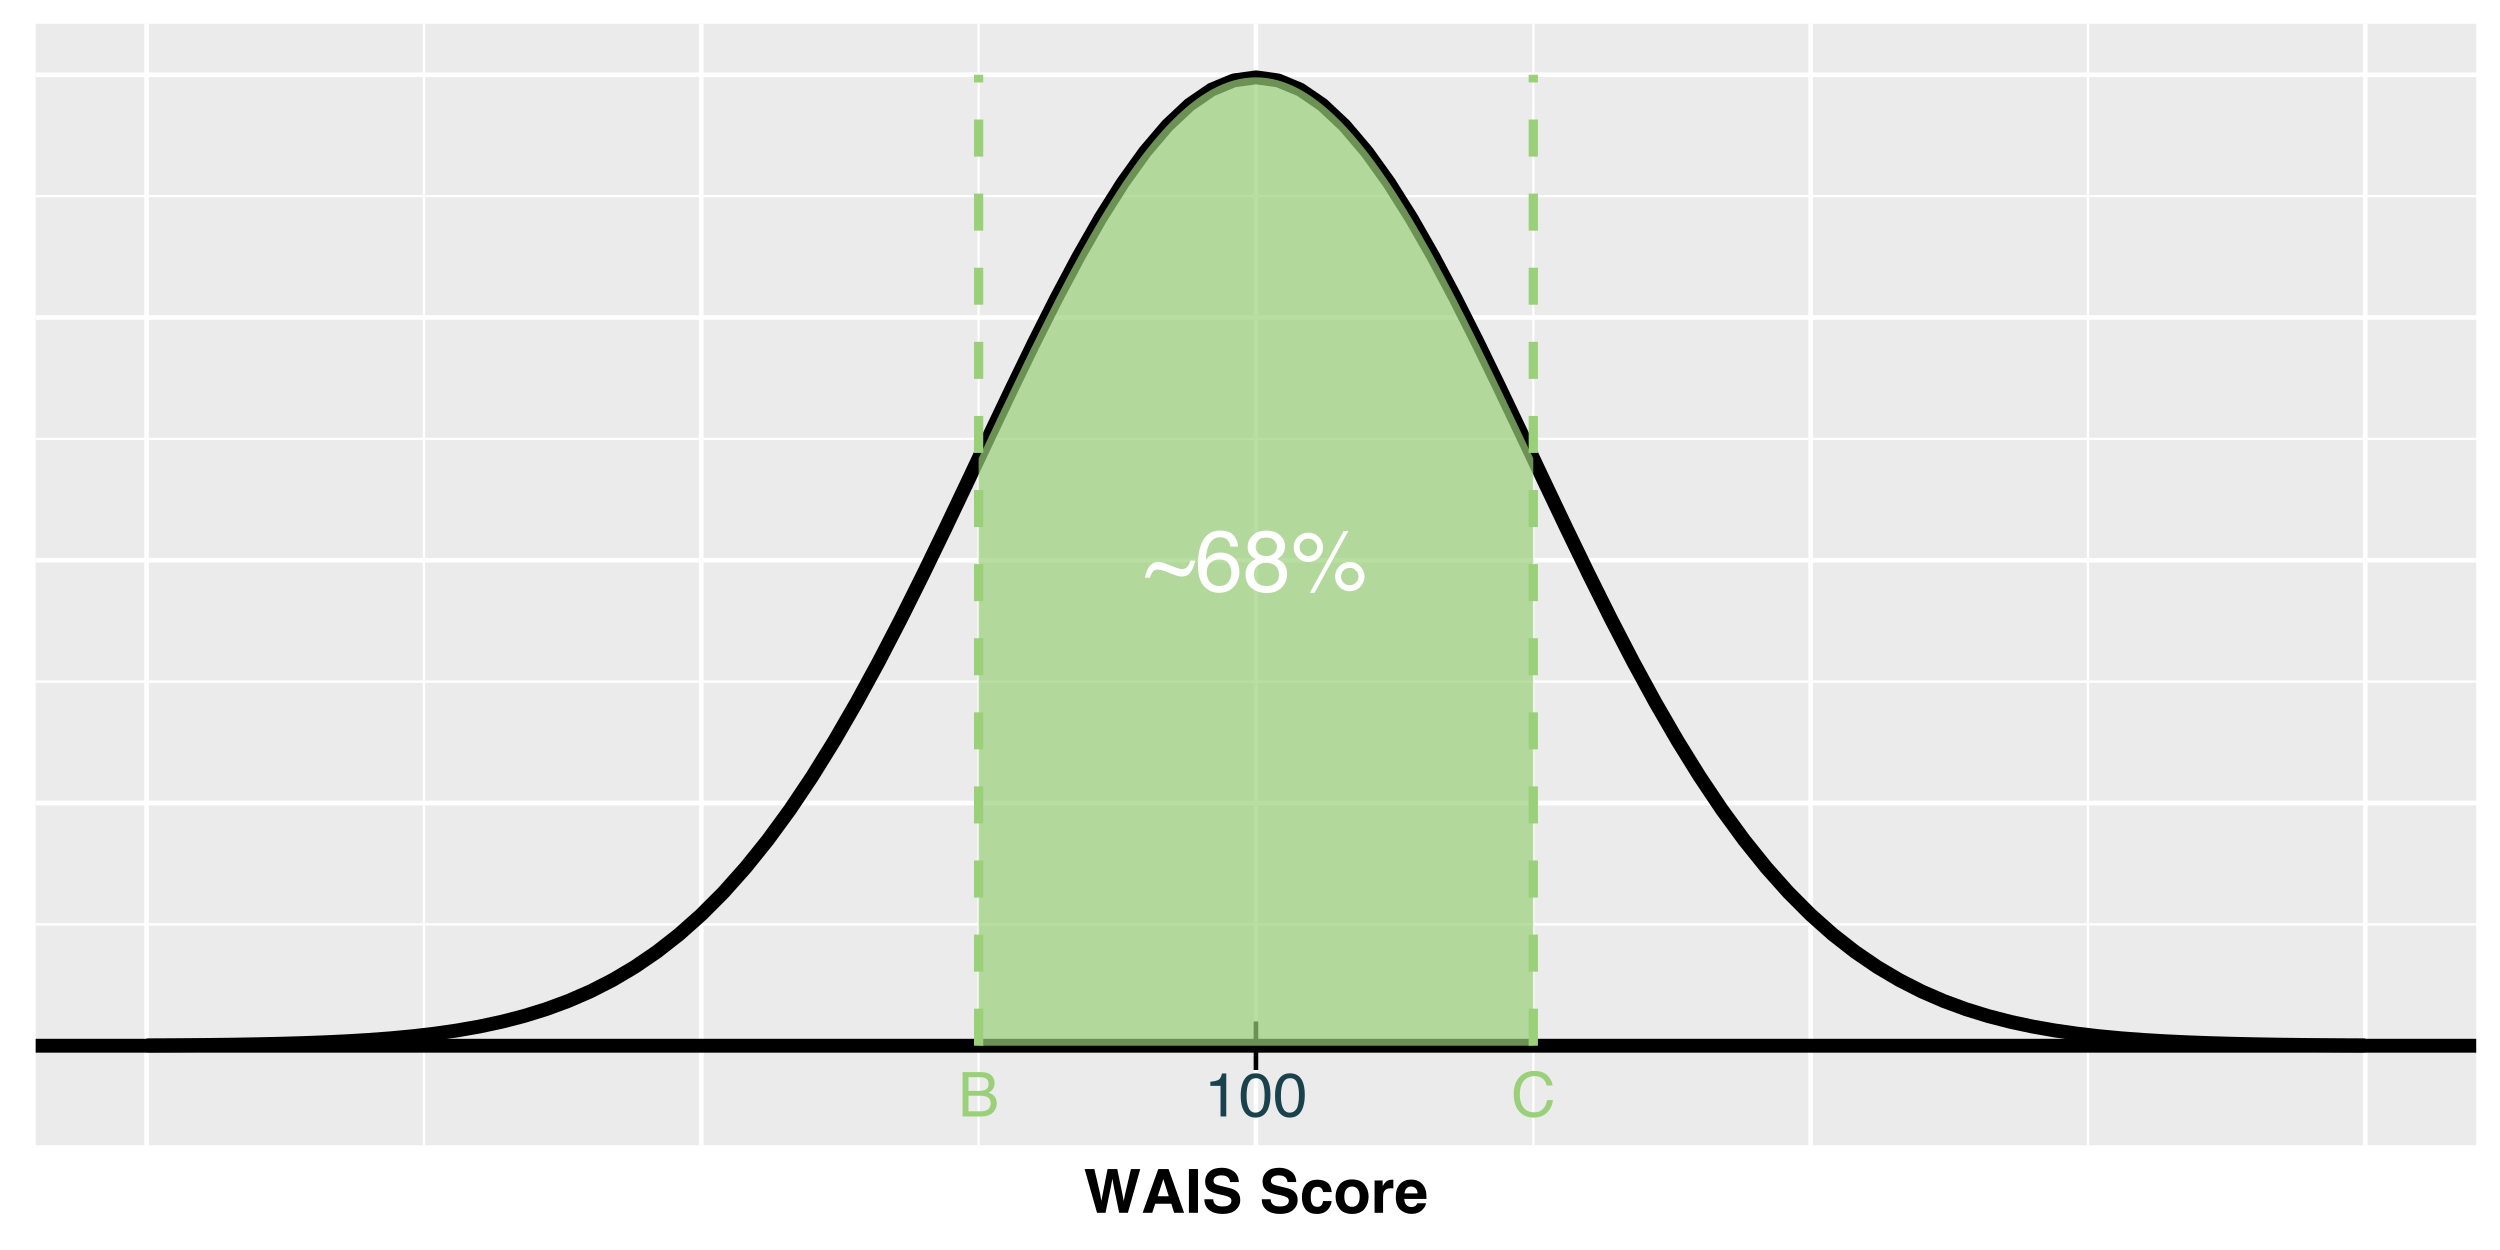
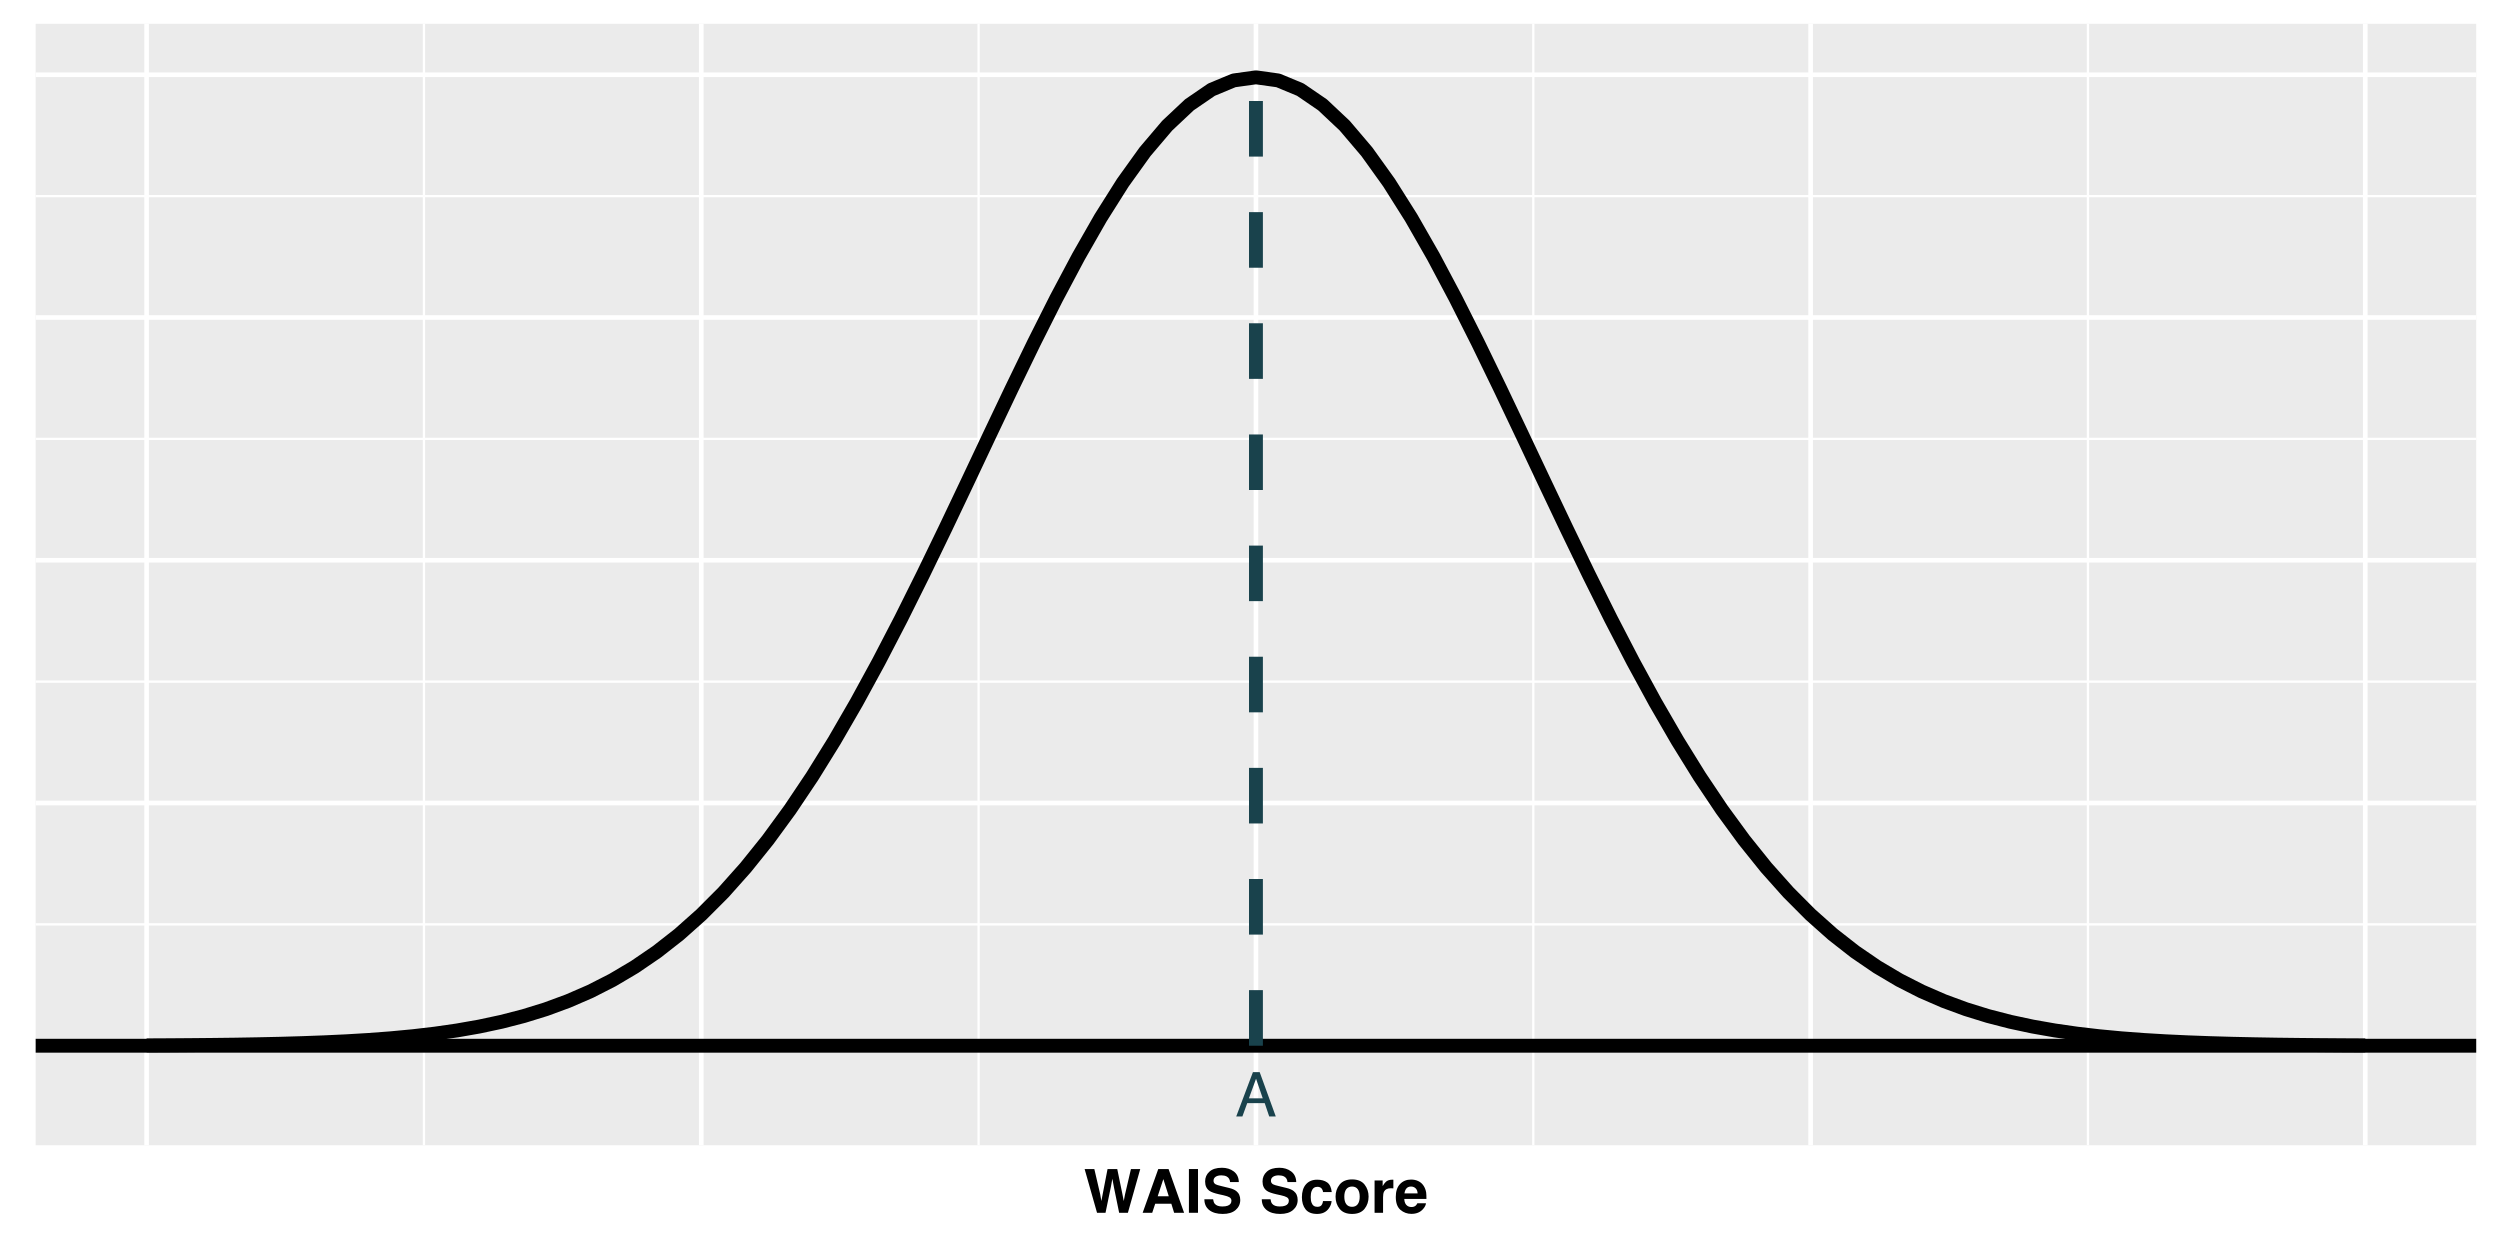
<svg xmlns="http://www.w3.org/2000/svg" xmlns:xlink="http://www.w3.org/1999/xlink" width="576pt" height="288pt" viewBox="0 0 576 288" version="1.1">
  <defs>
    <g>
      <symbol overflow="visible" id="glyph0-0">
        <path style="stroke:none;" d="M 0.453 0 L 0.453 -10.203 L 8.547 -10.203 L 8.547 0 Z M 7.281 -1.281 L 7.281 -8.922 L 1.734 -8.922 L 1.734 -1.281 Z M 7.281 -1.281 " />
      </symbol>
      <symbol overflow="visible" id="glyph0-1">
-         <path style="stroke:none;" d="M 1.359 -7.047 L 1.359 -8 C 2.266 -8.082 2.895 -8.227 3.25 -8.438 C 3.602 -8.645 3.867 -9.133 4.047 -9.906 L 5.031 -9.906 L 5.031 0 L 3.703 0 L 3.703 -7.047 Z M 1.359 -7.047 " />
-       </symbol>
-       <symbol overflow="visible" id="glyph0-2">
-         <path style="stroke:none;" d="M 3.844 -9.938 C 5.133 -9.938 6.066 -9.41 6.641 -8.359 C 7.078 -7.535 7.297 -6.41 7.297 -4.984 C 7.297 -3.629 7.098 -2.508 6.703 -1.625 C 6.117 -0.363 5.164 0.266 3.844 0.266 C 2.645 0.266 1.754 -0.25 1.172 -1.281 C 0.68 -2.145 0.438 -3.305 0.438 -4.766 C 0.438 -5.898 0.582 -6.867 0.875 -7.672 C 1.426 -9.18 2.414 -9.938 3.844 -9.938 Z M 3.828 -0.875 C 4.473 -0.875 4.988 -1.16 5.375 -1.734 C 5.758 -2.305 5.953 -3.375 5.953 -4.938 C 5.953 -6.062 5.812 -6.988 5.531 -7.719 C 5.258 -8.445 4.723 -8.812 3.922 -8.812 C 3.18 -8.812 2.641 -8.461 2.297 -7.766 C 1.961 -7.078 1.797 -6.062 1.797 -4.719 C 1.797 -3.707 1.906 -2.895 2.125 -2.281 C 2.457 -1.344 3.023 -0.875 3.828 -0.875 Z M 3.828 -0.875 " />
-       </symbol>
-       <symbol overflow="visible" id="glyph0-3">
-         <path style="stroke:none;" d="M 5.375 -10.484 C 6.664 -10.484 7.664 -10.141 8.375 -9.453 C 9.094 -8.773 9.492 -8.004 9.578 -7.141 L 8.234 -7.141 C 8.078 -7.797 7.77 -8.316 7.312 -8.703 C 6.852 -9.086 6.211 -9.281 5.391 -9.281 C 4.391 -9.281 3.578 -8.926 2.953 -8.219 C 2.336 -7.508 2.031 -6.426 2.031 -4.969 C 2.031 -3.781 2.305 -2.812 2.859 -2.062 C 3.422 -1.32 4.254 -0.953 5.359 -0.953 C 6.379 -0.953 7.156 -1.344 7.688 -2.125 C 7.969 -2.539 8.18 -3.082 8.328 -3.75 L 9.672 -3.75 C 9.547 -2.676 9.148 -1.773 8.484 -1.047 C 7.672 -0.172 6.578 0.266 5.203 0.266 C 4.016 0.266 3.02 -0.094 2.219 -0.812 C 1.156 -1.758 0.625 -3.223 0.625 -5.203 C 0.625 -6.711 1.02 -7.945 1.812 -8.906 C 2.676 -9.957 3.863 -10.484 5.375 -10.484 Z M 5.109 -10.484 Z M 5.109 -10.484 " />
-       </symbol>
-       <symbol overflow="visible" id="glyph0-4">
-         <path style="stroke:none;" d="M 4.922 -5.891 C 5.504 -5.891 5.957 -5.969 6.281 -6.125 C 6.789 -6.383 7.047 -6.844 7.047 -7.5 C 7.047 -8.164 6.773 -8.617 6.234 -8.859 C 5.922 -8.984 5.461 -9.047 4.859 -9.047 L 2.406 -9.047 L 2.406 -5.891 Z M 5.375 -1.188 C 6.227 -1.188 6.832 -1.43 7.188 -1.922 C 7.414 -2.223 7.531 -2.598 7.531 -3.047 C 7.531 -3.785 7.203 -4.285 6.547 -4.547 C 6.191 -4.691 5.723 -4.766 5.141 -4.766 L 2.406 -4.766 L 2.406 -1.188 Z M 1.047 -10.203 L 5.422 -10.203 C 6.617 -10.203 7.473 -9.844 7.984 -9.125 C 8.273 -8.707 8.422 -8.223 8.422 -7.672 C 8.422 -7.023 8.238 -6.5 7.875 -6.094 C 7.688 -5.875 7.41 -5.672 7.047 -5.484 C 7.578 -5.285 7.973 -5.062 8.234 -4.812 C 8.691 -4.375 8.922 -3.766 8.922 -2.984 C 8.922 -2.328 8.711 -1.727 8.297 -1.188 C 7.68 -0.395 6.703 0 5.359 0 L 1.047 0 Z M 1.047 -10.203 " />
+         <path style="stroke:none;" d="M 6.312 -4.172 L 4.766 -8.688 L 3.125 -4.172 Z M 4.047 -10.203 L 5.609 -10.203 L 9.312 0 L 7.797 0 L 6.766 -3.062 L 2.734 -3.062 L 1.625 0 L 0.203 0 Z M 4.047 -10.203 " />
      </symbol>
      <symbol overflow="visible" id="glyph1-0">
-         <path style="stroke:none;" d="M 0.641 0 L 0.641 -14.297 L 11.984 -14.297 L 11.984 0 Z M 10.188 -1.797 L 10.188 -12.5 L 2.438 -12.5 L 2.438 -1.797 Z M 10.188 -1.797 " />
+         <path style="stroke:none;" d="M 1.047 -10.078 L 9.172 -10.078 L 9.172 0 L 1.047 0 Z M 7.906 -1.266 L 7.906 -8.812 L 2.312 -8.812 L 2.312 -1.266 Z M 7.906 -1.266 " />
      </symbol>
      <symbol overflow="visible" id="glyph1-1">
-         <path style="stroke:none;" d="M 3.203 -6.734 C 3.391 -6.734 3.586 -6.719 3.797 -6.688 C 4.16 -6.633 4.516 -6.539 4.859 -6.406 L 7.016 -5.547 C 7.348 -5.422 7.625 -5.328 7.844 -5.266 C 8.188 -5.16 8.488 -5.109 8.75 -5.109 C 9.219 -5.109 9.617 -5.297 9.953 -5.672 C 10.285 -6.047 10.508 -6.504 10.625 -7.047 L 11.75 -7.047 C 11.582 -6.129 11.258 -5.289 10.781 -4.531 C 10.312 -3.77 9.594 -3.391 8.625 -3.391 C 8.332 -3.391 7.988 -3.445 7.594 -3.562 C 7.352 -3.633 7.004 -3.758 6.547 -3.938 L 4.562 -4.703 C 4.312 -4.797 4.055 -4.867 3.797 -4.922 C 3.535 -4.973 3.32 -5 3.156 -5 C 2.602 -5 2.176 -4.789 1.875 -4.375 C 1.688 -4.125 1.5 -3.703 1.312 -3.109 L 0.172 -3.109 C 0.285 -3.648 0.406 -4.109 0.531 -4.484 C 0.664 -4.867 0.895 -5.301 1.219 -5.781 C 1.488 -6.102 1.781 -6.344 2.094 -6.5 C 2.406 -6.656 2.773 -6.734 3.203 -6.734 Z M 3.203 -6.734 " />
+         <path style="stroke:none;" d="M 10.875 -10.078 L 13.016 -10.078 L 10.172 0 L 8.156 0 L 6.953 -5.891 L 6.594 -7.844 L 6.234 -5.891 L 5.016 0 L 3.062 0 L 0.203 -10.078 L 2.438 -10.078 L 3.781 -4.312 L 4.062 -2.703 L 4.359 -4.266 L 5.484 -10.078 L 7.719 -10.078 L 8.906 -4.312 L 9.219 -2.703 L 9.516 -4.25 Z M 10.875 -10.078 " />
      </symbol>
      <symbol overflow="visible" id="glyph1-2">
-         <path style="stroke:none;" d="M 5.828 -13.984 C 7.379 -13.984 8.461 -13.578 9.078 -12.766 C 9.691 -11.961 10 -11.133 10 -10.281 L 8.266 -10.281 C 8.16 -10.832 7.992 -11.266 7.766 -11.578 C 7.348 -12.16 6.711 -12.453 5.859 -12.453 C 4.879 -12.453 4.098 -12 3.516 -11.094 C 2.941 -10.188 2.625 -8.891 2.562 -7.203 C 2.957 -7.797 3.461 -8.238 4.078 -8.531 C 4.629 -8.789 5.25 -8.922 5.938 -8.922 C 7.102 -8.922 8.117 -8.547 8.984 -7.797 C 9.859 -7.055 10.297 -5.945 10.297 -4.469 C 10.297 -3.195 9.883 -2.07 9.062 -1.094 C 8.238 -0.125 7.066 0.359 5.547 0.359 C 4.242 0.359 3.117 -0.133 2.172 -1.125 C 1.223 -2.113 0.75 -3.781 0.75 -6.125 C 0.75 -7.852 0.957 -9.32 1.375 -10.531 C 2.188 -12.832 3.672 -13.984 5.828 -13.984 Z M 5.703 -1.203 C 6.617 -1.203 7.305 -1.508 7.766 -2.125 C 8.223 -2.738 8.453 -3.469 8.453 -4.312 C 8.453 -5.031 8.25 -5.711 7.844 -6.359 C 7.438 -7.004 6.691 -7.328 5.609 -7.328 C 4.859 -7.328 4.195 -7.078 3.625 -6.578 C 3.062 -6.078 2.781 -5.32 2.781 -4.312 C 2.781 -3.438 3.035 -2.695 3.547 -2.094 C 4.066 -1.5 4.785 -1.203 5.703 -1.203 Z M 5.703 -1.203 " />
+         <path style="stroke:none;" d="M 6.969 -2.078 L 3.25 -2.078 L 2.562 0 L 0.359 0 L 3.953 -10.078 L 6.328 -10.078 L 9.906 0 L 7.609 0 Z M 6.375 -3.812 L 5.125 -7.766 L 3.828 -3.812 Z M 6.375 -3.812 " />
      </symbol>
      <symbol overflow="visible" id="glyph1-3">
-         <path style="stroke:none;" d="M 5.422 -8.094 C 6.191 -8.094 6.789 -8.305 7.219 -8.734 C 7.656 -9.172 7.875 -9.688 7.875 -10.281 C 7.875 -10.801 7.664 -11.273 7.25 -11.703 C 6.844 -12.141 6.211 -12.359 5.359 -12.359 C 4.516 -12.359 3.906 -12.141 3.531 -11.703 C 3.156 -11.273 2.969 -10.77 2.969 -10.188 C 2.969 -9.531 3.207 -9.016 3.688 -8.641 C 4.176 -8.273 4.754 -8.094 5.422 -8.094 Z M 5.531 -1.203 C 6.332 -1.203 7 -1.422 7.531 -1.859 C 8.07 -2.297 8.344 -2.945 8.344 -3.812 C 8.344 -4.719 8.066 -5.398 7.516 -5.859 C 6.961 -6.328 6.258 -6.562 5.406 -6.562 C 4.562 -6.562 3.875 -6.32 3.344 -5.844 C 2.82 -5.375 2.562 -4.719 2.562 -3.875 C 2.562 -3.145 2.801 -2.516 3.281 -1.984 C 3.758 -1.461 4.508 -1.203 5.531 -1.203 Z M 3.031 -7.422 C 2.551 -7.629 2.172 -7.875 1.891 -8.156 C 1.379 -8.676 1.125 -9.348 1.125 -10.172 C 1.125 -11.211 1.5 -12.102 2.25 -12.844 C 3.008 -13.594 4.078 -13.969 5.453 -13.969 C 6.797 -13.969 7.844 -13.613 8.594 -12.906 C 9.352 -12.207 9.734 -11.391 9.734 -10.453 C 9.734 -9.578 9.516 -8.875 9.078 -8.344 C 8.828 -8.031 8.441 -7.727 7.922 -7.438 C 8.504 -7.176 8.961 -6.875 9.297 -6.531 C 9.91 -5.875 10.219 -5.031 10.219 -4 C 10.219 -2.77 9.805 -1.727 8.984 -0.875 C 8.16 -0.02 6.992 0.406 5.484 0.406 C 4.129 0.406 2.984 0.035 2.047 -0.703 C 1.109 -1.441 0.641 -2.508 0.641 -3.906 C 0.641 -4.727 0.836 -5.441 1.234 -6.047 C 1.641 -6.648 2.238 -7.109 3.031 -7.422 Z M 3.031 -7.422 " />
+         <path style="stroke:none;" d="M 0.906 -10.078 L 3 -10.078 L 3 0 L 0.906 0 Z M 0.906 -10.078 " />
      </symbol>
      <symbol overflow="visible" id="glyph1-4">
-         <path style="stroke:none;" d="M 13.578 -6.766 C 14.516 -6.766 15.312 -6.43 15.969 -5.766 C 16.633 -5.109 16.969 -4.316 16.969 -3.391 C 16.969 -2.453 16.633 -1.648 15.969 -0.984 C 15.312 -0.328 14.516 0 13.578 0 C 12.641 0 11.836 -0.328 11.172 -0.984 C 10.516 -1.648 10.188 -2.453 10.188 -3.391 C 10.188 -4.316 10.516 -5.109 11.172 -5.766 C 11.836 -6.43 12.641 -6.766 13.578 -6.766 Z M 12.172 -13.875 L 13.25 -13.875 L 5.453 0.375 L 4.375 0.375 Z M 4.031 -8.109 C 4.582 -8.109 5.055 -8.305 5.453 -8.703 C 5.848 -9.098 6.047 -9.566 6.047 -10.109 C 6.047 -10.66 5.848 -11.133 5.453 -11.531 C 5.055 -11.926 4.582 -12.125 4.031 -12.125 C 3.477 -12.125 3.004 -11.926 2.609 -11.531 C 2.211 -11.145 2.016 -10.672 2.016 -10.109 C 2.016 -9.566 2.211 -9.098 2.609 -8.703 C 3.004 -8.305 3.477 -8.109 4.031 -8.109 Z M 4.031 -13.516 C 4.969 -13.516 5.766 -13.18 6.422 -12.516 C 7.086 -11.848 7.422 -11.047 7.422 -10.109 C 7.422 -9.18 7.086 -8.383 6.422 -7.719 C 5.766 -7.062 4.969 -6.734 4.031 -6.734 C 3.094 -6.734 2.289 -7.062 1.625 -7.719 C 0.969 -8.383 0.641 -9.18 0.641 -10.109 C 0.641 -11.047 0.969 -11.848 1.625 -12.516 C 2.289 -13.18 3.094 -13.516 4.031 -13.516 Z M 13.578 -1.375 C 14.129 -1.375 14.598 -1.57 14.984 -1.969 C 15.379 -2.363 15.578 -2.836 15.578 -3.391 C 15.578 -3.941 15.379 -4.41 14.984 -4.797 C 14.598 -5.191 14.129 -5.391 13.578 -5.391 C 13.023 -5.391 12.551 -5.191 12.156 -4.797 C 11.758 -4.41 11.562 -3.941 11.562 -3.391 C 11.562 -2.836 11.758 -2.363 12.156 -1.969 C 12.551 -1.57 13.023 -1.375 13.578 -1.375 Z M 13.578 -1.375 " />
-       </symbol>
-       <symbol overflow="visible" id="glyph2-0">
-         <path style="stroke:none;" d="M 1.047 -10.078 L 9.172 -10.078 L 9.172 0 L 1.047 0 Z M 7.906 -1.266 L 7.906 -8.812 L 2.312 -8.812 L 2.312 -1.266 Z M 7.906 -1.266 " />
-       </symbol>
-       <symbol overflow="visible" id="glyph2-1">
-         <path style="stroke:none;" d="M 10.875 -10.078 L 13.016 -10.078 L 10.172 0 L 8.156 0 L 6.953 -5.891 L 6.594 -7.844 L 6.234 -5.891 L 5.016 0 L 3.062 0 L 0.203 -10.078 L 2.438 -10.078 L 3.781 -4.312 L 4.062 -2.703 L 4.359 -4.266 L 5.484 -10.078 L 7.719 -10.078 L 8.906 -4.312 L 9.219 -2.703 L 9.516 -4.25 Z M 10.875 -10.078 " />
-       </symbol>
-       <symbol overflow="visible" id="glyph2-2">
-         <path style="stroke:none;" d="M 6.969 -2.078 L 3.25 -2.078 L 2.562 0 L 0.359 0 L 3.953 -10.078 L 6.328 -10.078 L 9.906 0 L 7.609 0 Z M 6.375 -3.812 L 5.125 -7.766 L 3.828 -3.812 Z M 6.375 -3.812 " />
-       </symbol>
-       <symbol overflow="visible" id="glyph2-3">
-         <path style="stroke:none;" d="M 0.906 -10.078 L 3 -10.078 L 3 0 L 0.906 0 Z M 0.906 -10.078 " />
-       </symbol>
-       <symbol overflow="visible" id="glyph2-4">
        <path style="stroke:none;" d="M 4.719 -1.453 C 5.219 -1.453 5.625 -1.508 5.938 -1.625 C 6.52 -1.832 6.812 -2.223 6.812 -2.797 C 6.812 -3.117 6.664 -3.375 6.375 -3.562 C 6.082 -3.738 5.625 -3.895 5 -4.031 L 3.938 -4.266 C 2.883 -4.504 2.16 -4.766 1.766 -5.047 C 1.086 -5.516 0.75 -6.238 0.75 -7.219 C 0.75 -8.125 1.078 -8.875 1.734 -9.469 C 2.391 -10.07 3.352 -10.375 4.625 -10.375 C 5.688 -10.375 6.594 -10.094 7.344 -9.531 C 8.094 -8.969 8.484 -8.148 8.516 -7.078 L 6.5 -7.078 C 6.457 -7.68 6.191 -8.113 5.703 -8.375 C 5.367 -8.539 4.961 -8.625 4.484 -8.625 C 3.941 -8.625 3.504 -8.516 3.172 -8.297 C 2.848 -8.078 2.688 -7.77 2.688 -7.375 C 2.688 -7.02 2.848 -6.75 3.172 -6.562 C 3.379 -6.445 3.816 -6.312 4.484 -6.156 L 6.219 -5.734 C 6.977 -5.555 7.551 -5.312 7.938 -5 C 8.539 -4.531 8.844 -3.848 8.844 -2.953 C 8.844 -2.023 8.488 -1.254 7.781 -0.641 C 7.082 -0.035 6.094 0.266 4.812 0.266 C 3.5 0.266 2.461 -0.031 1.703 -0.625 C 0.953 -1.227 0.578 -2.055 0.578 -3.109 L 2.594 -3.109 C 2.656 -2.648 2.781 -2.305 2.969 -2.078 C 3.312 -1.66 3.895 -1.453 4.719 -1.453 Z M 4.719 -1.453 " />
      </symbol>
-       <symbol overflow="visible" id="glyph2-5">
+       <symbol overflow="visible" id="glyph1-5">
        <path style="stroke:none;" d="" />
      </symbol>
-       <symbol overflow="visible" id="glyph2-6">
+       <symbol overflow="visible" id="glyph1-6">
        <path style="stroke:none;" d="M 7.359 -4.781 L 5.359 -4.781 C 5.328 -5.062 5.234 -5.312 5.078 -5.531 C 4.859 -5.832 4.52 -5.984 4.062 -5.984 C 3.406 -5.984 2.957 -5.656 2.719 -5 C 2.582 -4.656 2.516 -4.195 2.516 -3.625 C 2.516 -3.07 2.582 -2.629 2.719 -2.297 C 2.945 -1.68 3.383 -1.375 4.031 -1.375 C 4.477 -1.375 4.797 -1.492 4.984 -1.734 C 5.18 -1.984 5.301 -2.305 5.344 -2.703 L 7.328 -2.703 C 7.285 -2.109 7.07 -1.547 6.688 -1.016 C 6.082 -0.16 5.18 0.266 3.984 0.266 C 2.785 0.266 1.898 -0.086 1.328 -0.797 C 0.766 -1.516 0.484 -2.441 0.484 -3.578 C 0.484 -4.859 0.797 -5.852 1.422 -6.562 C 2.047 -7.27 2.906 -7.625 4 -7.625 C 4.938 -7.625 5.703 -7.414 6.297 -7 C 6.891 -6.582 7.242 -5.844 7.359 -4.781 Z M 7.359 -4.781 " />
      </symbol>
-       <symbol overflow="visible" id="glyph2-7">
+       <symbol overflow="visible" id="glyph1-7">
        <path style="stroke:none;" d="M 7.125 -6.516 C 7.75 -5.723 8.062 -4.789 8.062 -3.719 C 8.062 -2.625 7.75 -1.688 7.125 -0.906 C 6.5 -0.125 5.547 0.266 4.266 0.266 C 2.984 0.266 2.023 -0.125 1.391 -0.906 C 0.766 -1.688 0.453 -2.625 0.453 -3.719 C 0.453 -4.789 0.766 -5.719 1.391 -6.5 C 2.023 -7.289 2.984 -7.688 4.266 -7.688 C 5.547 -7.688 6.5 -7.297 7.125 -6.516 Z M 4.25 -6.047 C 3.676 -6.047 3.234 -5.844 2.922 -5.438 C 2.617 -5.031 2.469 -4.457 2.469 -3.719 C 2.469 -2.969 2.617 -2.391 2.922 -1.984 C 3.234 -1.578 3.676 -1.375 4.25 -1.375 C 4.82 -1.375 5.258 -1.578 5.562 -1.984 C 5.863 -2.391 6.016 -2.969 6.016 -3.719 C 6.016 -4.457 5.863 -5.031 5.562 -5.438 C 5.258 -5.844 4.82 -6.047 4.25 -6.047 Z M 4.25 -6.047 " />
      </symbol>
-       <symbol overflow="visible" id="glyph2-8">
+       <symbol overflow="visible" id="glyph1-8">
        <path style="stroke:none;" d="M 4.656 -5.656 C 3.875 -5.656 3.348 -5.398 3.078 -4.891 C 2.922 -4.598 2.844 -4.156 2.844 -3.562 L 2.844 0 L 0.891 0 L 0.891 -7.453 L 2.75 -7.453 L 2.75 -6.156 C 3.051 -6.645 3.312 -6.984 3.531 -7.172 C 3.895 -7.473 4.367 -7.625 4.953 -7.625 C 4.992 -7.625 5.023 -7.625 5.047 -7.625 C 5.078 -7.625 5.133 -7.617 5.219 -7.609 L 5.219 -5.625 C 5.094 -5.633 4.984 -5.641 4.891 -5.641 C 4.797 -5.648 4.719 -5.656 4.656 -5.656 Z M 4.656 -5.656 " />
      </symbol>
-       <symbol overflow="visible" id="glyph2-9">
+       <symbol overflow="visible" id="glyph1-9">
        <path style="stroke:none;" d="M 7.281 -2.188 C 7.238 -1.75 7.008 -1.301 6.594 -0.844 C 5.957 -0.113 5.066 0.25 3.922 0.25 C 2.973 0.25 2.133 -0.055 1.406 -0.672 C 0.688 -1.285 0.328 -2.281 0.328 -3.656 C 0.328 -4.938 0.648 -5.922 1.297 -6.609 C 1.953 -7.305 2.801 -7.656 3.844 -7.656 C 4.469 -7.656 5.023 -7.535 5.516 -7.297 C 6.016 -7.066 6.426 -6.703 6.75 -6.203 C 7.039 -5.754 7.234 -5.238 7.328 -4.656 C 7.367 -4.32 7.391 -3.832 7.391 -3.188 L 2.281 -3.188 C 2.312 -2.438 2.547 -1.91 2.984 -1.609 C 3.254 -1.422 3.578 -1.328 3.953 -1.328 C 4.359 -1.328 4.688 -1.441 4.938 -1.672 C 5.07 -1.797 5.191 -1.969 5.297 -2.188 Z M 5.359 -4.469 C 5.328 -4.988 5.172 -5.379 4.891 -5.641 C 4.609 -5.91 4.258 -6.047 3.844 -6.047 C 3.395 -6.047 3.047 -5.906 2.797 -5.625 C 2.547 -5.344 2.391 -4.957 2.328 -4.469 Z M 5.359 -4.469 " />
      </symbol>
    </g>
    <clipPath id="clip1">
      <path d="M 8.219 5.48 L 570.52 5.48 L 570.52 263.871 L 8.219 263.871 Z M 8.219 5.48 " />
    </clipPath>
    <clipPath id="clip2">
      <path d="M 8.219 212 L 570.52 212 L 570.52 214 L 8.219 214 Z M 8.219 212 " />
    </clipPath>
    <clipPath id="clip3">
      <path d="M 8.219 156 L 570.52 156 L 570.52 158 L 8.219 158 Z M 8.219 156 " />
    </clipPath>
    <clipPath id="clip4">
      <path d="M 8.219 100 L 570.52 100 L 570.52 102 L 8.219 102 Z M 8.219 100 " />
    </clipPath>
    <clipPath id="clip5">
      <path d="M 8.219 44 L 570.52 44 L 570.52 46 L 8.219 46 Z M 8.219 44 " />
    </clipPath>
    <clipPath id="clip6">
      <path d="M 97 5.48 L 98 5.48 L 98 263.871 L 97 263.871 Z M 97 5.48 " />
    </clipPath>
    <clipPath id="clip7">
      <path d="M 225 5.48 L 226 5.48 L 226 263.871 L 225 263.871 Z M 225 5.48 " />
    </clipPath>
    <clipPath id="clip8">
      <path d="M 353 5.48 L 354 5.48 L 354 263.871 L 353 263.871 Z M 353 5.48 " />
    </clipPath>
    <clipPath id="clip9">
      <path d="M 480 5.48 L 482 5.48 L 482 263.871 L 480 263.871 Z M 480 5.48 " />
    </clipPath>
    <clipPath id="clip10">
      <path d="M 8.219 240 L 570.52 240 L 570.52 242 L 8.219 242 Z M 8.219 240 " />
    </clipPath>
    <clipPath id="clip11">
      <path d="M 8.219 184 L 570.52 184 L 570.52 186 L 8.219 186 Z M 8.219 184 " />
    </clipPath>
    <clipPath id="clip12">
      <path d="M 8.219 128 L 570.52 128 L 570.52 130 L 8.219 130 Z M 8.219 128 " />
    </clipPath>
    <clipPath id="clip13">
      <path d="M 8.219 72 L 570.52 72 L 570.52 74 L 8.219 74 Z M 8.219 72 " />
    </clipPath>
    <clipPath id="clip14">
      <path d="M 8.219 16 L 570.52 16 L 570.52 18 L 8.219 18 Z M 8.219 16 " />
    </clipPath>
    <clipPath id="clip15">
      <path d="M 33 5.48 L 35 5.48 L 35 263.871 L 33 263.871 Z M 33 5.48 " />
    </clipPath>
    <clipPath id="clip16">
      <path d="M 161 5.48 L 163 5.48 L 163 263.871 L 161 263.871 Z M 161 5.48 " />
    </clipPath>
    <clipPath id="clip17">
      <path d="M 288 5.48 L 290 5.48 L 290 263.871 L 288 263.871 Z M 288 5.48 " />
    </clipPath>
    <clipPath id="clip18">
      <path d="M 416 5.48 L 418 5.48 L 418 263.871 L 416 263.871 Z M 416 5.48 " />
    </clipPath>
    <clipPath id="clip19">
      <path d="M 544 5.48 L 546 5.48 L 546 263.871 L 544 263.871 Z M 544 5.48 " />
    </clipPath>
    <clipPath id="clip20">
      <path d="M 8.219 239 L 570.52 239 L 570.52 243 L 8.219 243 Z M 8.219 239 " />
    </clipPath>
  </defs>
-   <g id="surface344">
+   <g id="surface334">
    <rect x="0" y="0" width="576" height="288" style="fill:rgb(100%,100%,100%);fill-opacity:1;stroke:none;" />
    <rect x="0" y="0" width="576" height="288" style="fill:rgb(100%,100%,100%);fill-opacity:1;stroke:none;" />
    <path style="fill:none;stroke-width:1.067;stroke-linecap:round;stroke-linejoin:round;stroke:rgb(100%,100%,100%);stroke-opacity:1;stroke-miterlimit:10;" d="M 0 288 L 576 288 L 576 0 L 0 0 Z M 0 288 " />
    <g clip-path="url(#clip1)" clip-rule="nonzero">
      <path style=" stroke:none;fill-rule:nonzero;fill:rgb(92.157%,92.157%,92.157%);fill-opacity:1;" d="M 8.219 263.867 L 570.52 263.867 L 570.52 5.477 L 8.219 5.477 Z M 8.219 263.867 " />
    </g>
    <g clip-path="url(#clip2)" clip-rule="nonzero">
      <path style="fill:none;stroke-width:0.533;stroke-linecap:butt;stroke-linejoin:round;stroke:rgb(100%,100%,100%);stroke-opacity:1;stroke-miterlimit:10;" d="M 8.219 212.973 L 570.52 212.973 " />
    </g>
    <g clip-path="url(#clip3)" clip-rule="nonzero">
      <path style="fill:none;stroke-width:0.533;stroke-linecap:butt;stroke-linejoin:round;stroke:rgb(100%,100%,100%);stroke-opacity:1;stroke-miterlimit:10;" d="M 8.219 157.047 L 570.52 157.047 " />
    </g>
    <g clip-path="url(#clip4)" clip-rule="nonzero">
      <path style="fill:none;stroke-width:0.533;stroke-linecap:butt;stroke-linejoin:round;stroke:rgb(100%,100%,100%);stroke-opacity:1;stroke-miterlimit:10;" d="M 8.219 101.117 L 570.52 101.117 " />
    </g>
    <g clip-path="url(#clip5)" clip-rule="nonzero">
      <path style="fill:none;stroke-width:0.533;stroke-linecap:butt;stroke-linejoin:round;stroke:rgb(100%,100%,100%);stroke-opacity:1;stroke-miterlimit:10;" d="M 8.219 45.188 L 570.52 45.188 " />
    </g>
    <g clip-path="url(#clip6)" clip-rule="nonzero">
      <path style="fill:none;stroke-width:0.533;stroke-linecap:butt;stroke-linejoin:round;stroke:rgb(100%,100%,100%);stroke-opacity:1;stroke-miterlimit:10;" d="M 97.676 263.867 L 97.676 5.48 " />
    </g>
    <g clip-path="url(#clip7)" clip-rule="nonzero">
      <path style="fill:none;stroke-width:0.533;stroke-linecap:butt;stroke-linejoin:round;stroke:rgb(100%,100%,100%);stroke-opacity:1;stroke-miterlimit:10;" d="M 225.473 263.867 L 225.473 5.48 " />
    </g>
    <g clip-path="url(#clip8)" clip-rule="nonzero">
      <path style="fill:none;stroke-width:0.533;stroke-linecap:butt;stroke-linejoin:round;stroke:rgb(100%,100%,100%);stroke-opacity:1;stroke-miterlimit:10;" d="M 353.27 263.867 L 353.27 5.48 " />
    </g>
    <g clip-path="url(#clip9)" clip-rule="nonzero">
      <path style="fill:none;stroke-width:0.533;stroke-linecap:butt;stroke-linejoin:round;stroke:rgb(100%,100%,100%);stroke-opacity:1;stroke-miterlimit:10;" d="M 481.062 263.867 L 481.062 5.48 " />
    </g>
    <g clip-path="url(#clip10)" clip-rule="nonzero">
      <path style="fill:none;stroke-width:1.067;stroke-linecap:butt;stroke-linejoin:round;stroke:rgb(100%,100%,100%);stroke-opacity:1;stroke-miterlimit:10;" d="M 8.219 240.938 L 570.52 240.938 " />
    </g>
    <g clip-path="url(#clip11)" clip-rule="nonzero">
      <path style="fill:none;stroke-width:1.067;stroke-linecap:butt;stroke-linejoin:round;stroke:rgb(100%,100%,100%);stroke-opacity:1;stroke-miterlimit:10;" d="M 8.219 185.008 L 570.52 185.008 " />
    </g>
    <g clip-path="url(#clip12)" clip-rule="nonzero">
      <path style="fill:none;stroke-width:1.067;stroke-linecap:butt;stroke-linejoin:round;stroke:rgb(100%,100%,100%);stroke-opacity:1;stroke-miterlimit:10;" d="M 8.219 129.082 L 570.52 129.082 " />
    </g>
    <g clip-path="url(#clip13)" clip-rule="nonzero">
      <path style="fill:none;stroke-width:1.067;stroke-linecap:butt;stroke-linejoin:round;stroke:rgb(100%,100%,100%);stroke-opacity:1;stroke-miterlimit:10;" d="M 8.219 73.152 L 570.52 73.152 " />
    </g>
    <g clip-path="url(#clip14)" clip-rule="nonzero">
      <path style="fill:none;stroke-width:1.067;stroke-linecap:butt;stroke-linejoin:round;stroke:rgb(100%,100%,100%);stroke-opacity:1;stroke-miterlimit:10;" d="M 8.219 17.223 L 570.52 17.223 " />
    </g>
    <g clip-path="url(#clip15)" clip-rule="nonzero">
      <path style="fill:none;stroke-width:1.067;stroke-linecap:butt;stroke-linejoin:round;stroke:rgb(100%,100%,100%);stroke-opacity:1;stroke-miterlimit:10;" d="M 33.777 263.867 L 33.777 5.48 " />
    </g>
    <g clip-path="url(#clip16)" clip-rule="nonzero">
      <path style="fill:none;stroke-width:1.067;stroke-linecap:butt;stroke-linejoin:round;stroke:rgb(100%,100%,100%);stroke-opacity:1;stroke-miterlimit:10;" d="M 161.574 263.867 L 161.574 5.48 " />
    </g>
    <g clip-path="url(#clip17)" clip-rule="nonzero">
      <path style="fill:none;stroke-width:1.067;stroke-linecap:butt;stroke-linejoin:round;stroke:rgb(100%,100%,100%);stroke-opacity:1;stroke-miterlimit:10;" d="M 289.371 263.867 L 289.371 5.48 " />
    </g>
    <g clip-path="url(#clip18)" clip-rule="nonzero">
      <path style="fill:none;stroke-width:1.067;stroke-linecap:butt;stroke-linejoin:round;stroke:rgb(100%,100%,100%);stroke-opacity:1;stroke-miterlimit:10;" d="M 417.164 263.867 L 417.164 5.48 " />
    </g>
    <g clip-path="url(#clip19)" clip-rule="nonzero">
      <path style="fill:none;stroke-width:1.067;stroke-linecap:butt;stroke-linejoin:round;stroke:rgb(100%,100%,100%);stroke-opacity:1;stroke-miterlimit:10;" d="M 544.961 263.867 L 544.961 5.48 " />
    </g>
    <path style="fill:none;stroke-width:3.201;stroke-linecap:butt;stroke-linejoin:round;stroke:rgb(0%,0%,0%);stroke-opacity:1;stroke-miterlimit:10;" d="M 33.777 240.863 L 38.891 240.836 L 44.004 240.797 L 49.113 240.746 L 54.227 240.684 L 59.336 240.594 L 64.449 240.484 L 69.562 240.336 L 74.672 240.148 L 79.785 239.91 L 84.898 239.605 L 90.008 239.223 L 95.121 238.742 L 100.23 238.145 L 105.344 237.41 L 110.457 236.512 L 115.566 235.418 L 120.68 234.098 L 125.793 232.516 L 130.902 230.633 L 136.016 228.414 L 141.125 225.809 L 146.238 222.781 L 151.352 219.289 L 156.461 215.289 L 161.574 210.742 L 166.688 205.617 L 171.797 199.883 L 176.91 193.523 L 182.02 186.531 L 187.133 178.902 L 192.246 170.656 L 197.355 161.82 L 202.469 152.445 L 207.582 142.59 L 212.691 132.332 L 217.805 121.773 L 222.918 111.02 L 228.027 100.195 L 233.141 89.449 L 238.25 78.918 L 243.363 68.762 L 248.477 59.137 L 253.586 50.195 L 258.699 42.094 L 263.812 34.969 L 268.922 28.953 L 274.035 24.148 L 279.145 20.652 L 284.258 18.527 L 289.371 17.816 L 294.48 18.527 L 299.594 20.652 L 304.707 24.148 L 309.816 28.953 L 314.93 34.969 L 320.039 42.094 L 325.152 50.195 L 330.266 59.137 L 335.375 68.762 L 340.488 78.918 L 345.602 89.449 L 350.711 100.195 L 355.824 111.02 L 360.934 121.773 L 366.047 132.332 L 371.16 142.59 L 376.27 152.445 L 381.383 161.82 L 386.496 170.656 L 391.605 178.902 L 396.719 186.531 L 401.832 193.523 L 406.941 199.883 L 412.055 205.617 L 417.164 210.742 L 422.277 215.289 L 427.391 219.289 L 432.5 222.781 L 437.613 225.809 L 442.727 228.414 L 447.836 230.633 L 452.949 232.516 L 458.059 234.098 L 463.172 235.418 L 468.285 236.512 L 473.395 237.41 L 478.508 238.145 L 483.621 238.742 L 488.73 239.223 L 493.844 239.605 L 498.953 239.91 L 504.066 240.148 L 509.18 240.336 L 514.289 240.484 L 519.402 240.594 L 524.516 240.684 L 529.625 240.746 L 534.738 240.797 L 539.848 240.836 L 544.961 240.863 " />
    <g clip-path="url(#clip20)" clip-rule="nonzero">
      <path style="fill:none;stroke-width:3.201;stroke-linecap:butt;stroke-linejoin:round;stroke:rgb(0%,0%,0%);stroke-opacity:1;stroke-miterlimit:10;" d="M 8.219 240.938 L 570.52 240.938 " />
    </g>
+     <path style="fill:none;stroke-width:3.201;stroke-linecap:butt;stroke-linejoin:round;stroke:rgb(9.804%,25.882%,29.804%);stroke-opacity:1;stroke-dasharray:12.804,12.804;stroke-miterlimit:10;" d="M 289.371 240.938 L 289.371 17.223 " />
    <g style="fill:rgb(9.804%,25.882%,29.804%);fill-opacity:1;">
-       <use xlink:href="#glyph0-1" x="277.504" y="257.227" />
-       <use xlink:href="#glyph0-2" x="285.416" y="257.227" />
-       <use xlink:href="#glyph0-2" x="293.328" y="257.227" />
-     </g>
-     <path style="fill:none;stroke-width:1.067;stroke-linecap:butt;stroke-linejoin:round;stroke:rgb(0%,0%,0%);stroke-opacity:1;stroke-miterlimit:10;" d="M 289.371 235.344 L 289.371 246.531 " />
-     <path style=" stroke:none;fill-rule:nonzero;fill:rgb(60.392%,81.569%,47.451%);fill-opacity:0.698;" d="M 225.473 105.609 L 228.027 100.195 L 229.305 97.496 L 230.582 94.805 L 231.863 92.121 L 233.141 89.449 L 234.418 86.789 L 235.695 84.145 L 236.973 81.523 L 238.25 78.918 L 239.531 76.336 L 240.809 73.785 L 242.086 71.258 L 243.363 68.762 L 244.641 66.301 L 245.918 63.871 L 247.195 61.484 L 248.477 59.137 L 249.754 56.832 L 251.031 54.57 L 252.309 52.359 L 253.586 50.195 L 254.863 48.086 L 256.145 46.031 L 257.422 44.035 L 258.699 42.094 L 259.977 40.215 L 261.254 38.402 L 262.531 36.652 L 263.812 34.969 L 265.09 33.359 L 266.367 31.816 L 267.645 30.348 L 268.922 28.953 L 270.199 27.633 L 271.477 26.395 L 272.758 25.23 L 274.035 24.148 L 275.312 23.152 L 276.59 22.234 L 277.867 21.402 L 279.145 20.652 L 280.426 19.992 L 281.703 19.418 L 282.98 18.93 L 284.258 18.527 L 285.535 18.219 L 286.812 17.996 L 288.094 17.859 L 289.371 17.816 L 290.648 17.859 L 291.926 17.996 L 293.203 18.219 L 294.48 18.527 L 295.758 18.93 L 297.039 19.418 L 298.316 19.992 L 299.594 20.652 L 300.871 21.402 L 302.148 22.234 L 303.426 23.152 L 304.707 24.148 L 305.984 25.23 L 307.262 26.395 L 308.539 27.633 L 309.816 28.953 L 311.094 30.348 L 312.375 31.816 L 313.652 33.359 L 314.93 34.969 L 316.207 36.652 L 317.484 38.402 L 318.762 40.215 L 320.039 42.094 L 321.32 44.035 L 322.598 46.031 L 323.875 48.086 L 325.152 50.195 L 326.43 52.359 L 327.707 54.57 L 328.988 56.832 L 330.266 59.137 L 331.543 61.484 L 332.82 63.871 L 334.098 66.301 L 335.375 68.762 L 336.652 71.258 L 337.934 73.785 L 339.211 76.336 L 340.488 78.918 L 341.766 81.523 L 343.043 84.145 L 344.32 86.789 L 345.602 89.449 L 346.879 92.121 L 348.156 94.805 L 349.434 97.496 L 350.711 100.195 L 351.988 102.902 L 353.27 105.609 L 353.27 240.938 L 225.473 240.938 Z M 225.473 105.609 " />
-     <path style="fill:none;stroke-width:2.134;stroke-linecap:butt;stroke-linejoin:round;stroke:rgb(60.392%,81.569%,47.451%);stroke-opacity:1;stroke-dasharray:8.536,8.536;stroke-miterlimit:10;" d="M 225.473 240.938 L 225.473 17.223 " />
-     <path style="fill:none;stroke-width:2.134;stroke-linecap:butt;stroke-linejoin:round;stroke:rgb(60.392%,81.569%,47.451%);stroke-opacity:1;stroke-dasharray:8.536,8.536;stroke-miterlimit:10;" d="M 353.27 240.938 L 353.27 17.223 " />
-     <g style="fill:rgb(100%,100%,100%);fill-opacity:1;">
-       <use xlink:href="#glyph1-1" x="263.625" y="136.223" />
-       <use xlink:href="#glyph1-2" x="275.256" y="136.223" />
-       <use xlink:href="#glyph1-3" x="286.333" y="136.223" />
-       <use xlink:href="#glyph1-4" x="297.41" y="136.223" />
-     </g>
-     <g style="fill:rgb(60.392%,81.569%,47.451%);fill-opacity:1;">
-       <use xlink:href="#glyph0-3" x="348.133" y="257.227" />
-     </g>
-     <g style="fill:rgb(60.392%,81.569%,47.451%);fill-opacity:1;">
-       <use xlink:href="#glyph0-4" x="220.727" y="257.227" />
+       <use xlink:href="#glyph0-1" x="284.625" y="257.227" />
    </g>
    <g style="fill:rgb(0%,0%,0%);fill-opacity:1;">
-       <use xlink:href="#glyph2-1" x="249.695" y="279.426" />
-       <use xlink:href="#glyph2-2" x="262.909" y="279.426" />
-       <use xlink:href="#glyph2-3" x="273.02" y="279.426" />
-       <use xlink:href="#glyph2-4" x="276.909" y="279.426" />
-       <use xlink:href="#glyph2-5" x="286.247" y="279.426" />
-       <use xlink:href="#glyph2-4" x="290.137" y="279.426" />
-       <use xlink:href="#glyph2-6" x="299.475" y="279.426" />
-       <use xlink:href="#glyph2-7" x="307.261" y="279.426" />
-       <use xlink:href="#glyph2-8" x="315.812" y="279.426" />
-       <use xlink:href="#glyph2-9" x="321.261" y="279.426" />
+       <use xlink:href="#glyph1-1" x="249.695" y="279.426" />
+       <use xlink:href="#glyph1-2" x="262.909" y="279.426" />
+       <use xlink:href="#glyph1-3" x="273.02" y="279.426" />
+       <use xlink:href="#glyph1-4" x="276.909" y="279.426" />
+       <use xlink:href="#glyph1-5" x="286.247" y="279.426" />
+       <use xlink:href="#glyph1-4" x="290.137" y="279.426" />
+       <use xlink:href="#glyph1-6" x="299.475" y="279.426" />
+       <use xlink:href="#glyph1-7" x="307.261" y="279.426" />
+       <use xlink:href="#glyph1-8" x="315.812" y="279.426" />
+       <use xlink:href="#glyph1-9" x="321.261" y="279.426" />
    </g>
  </g>
</svg>
